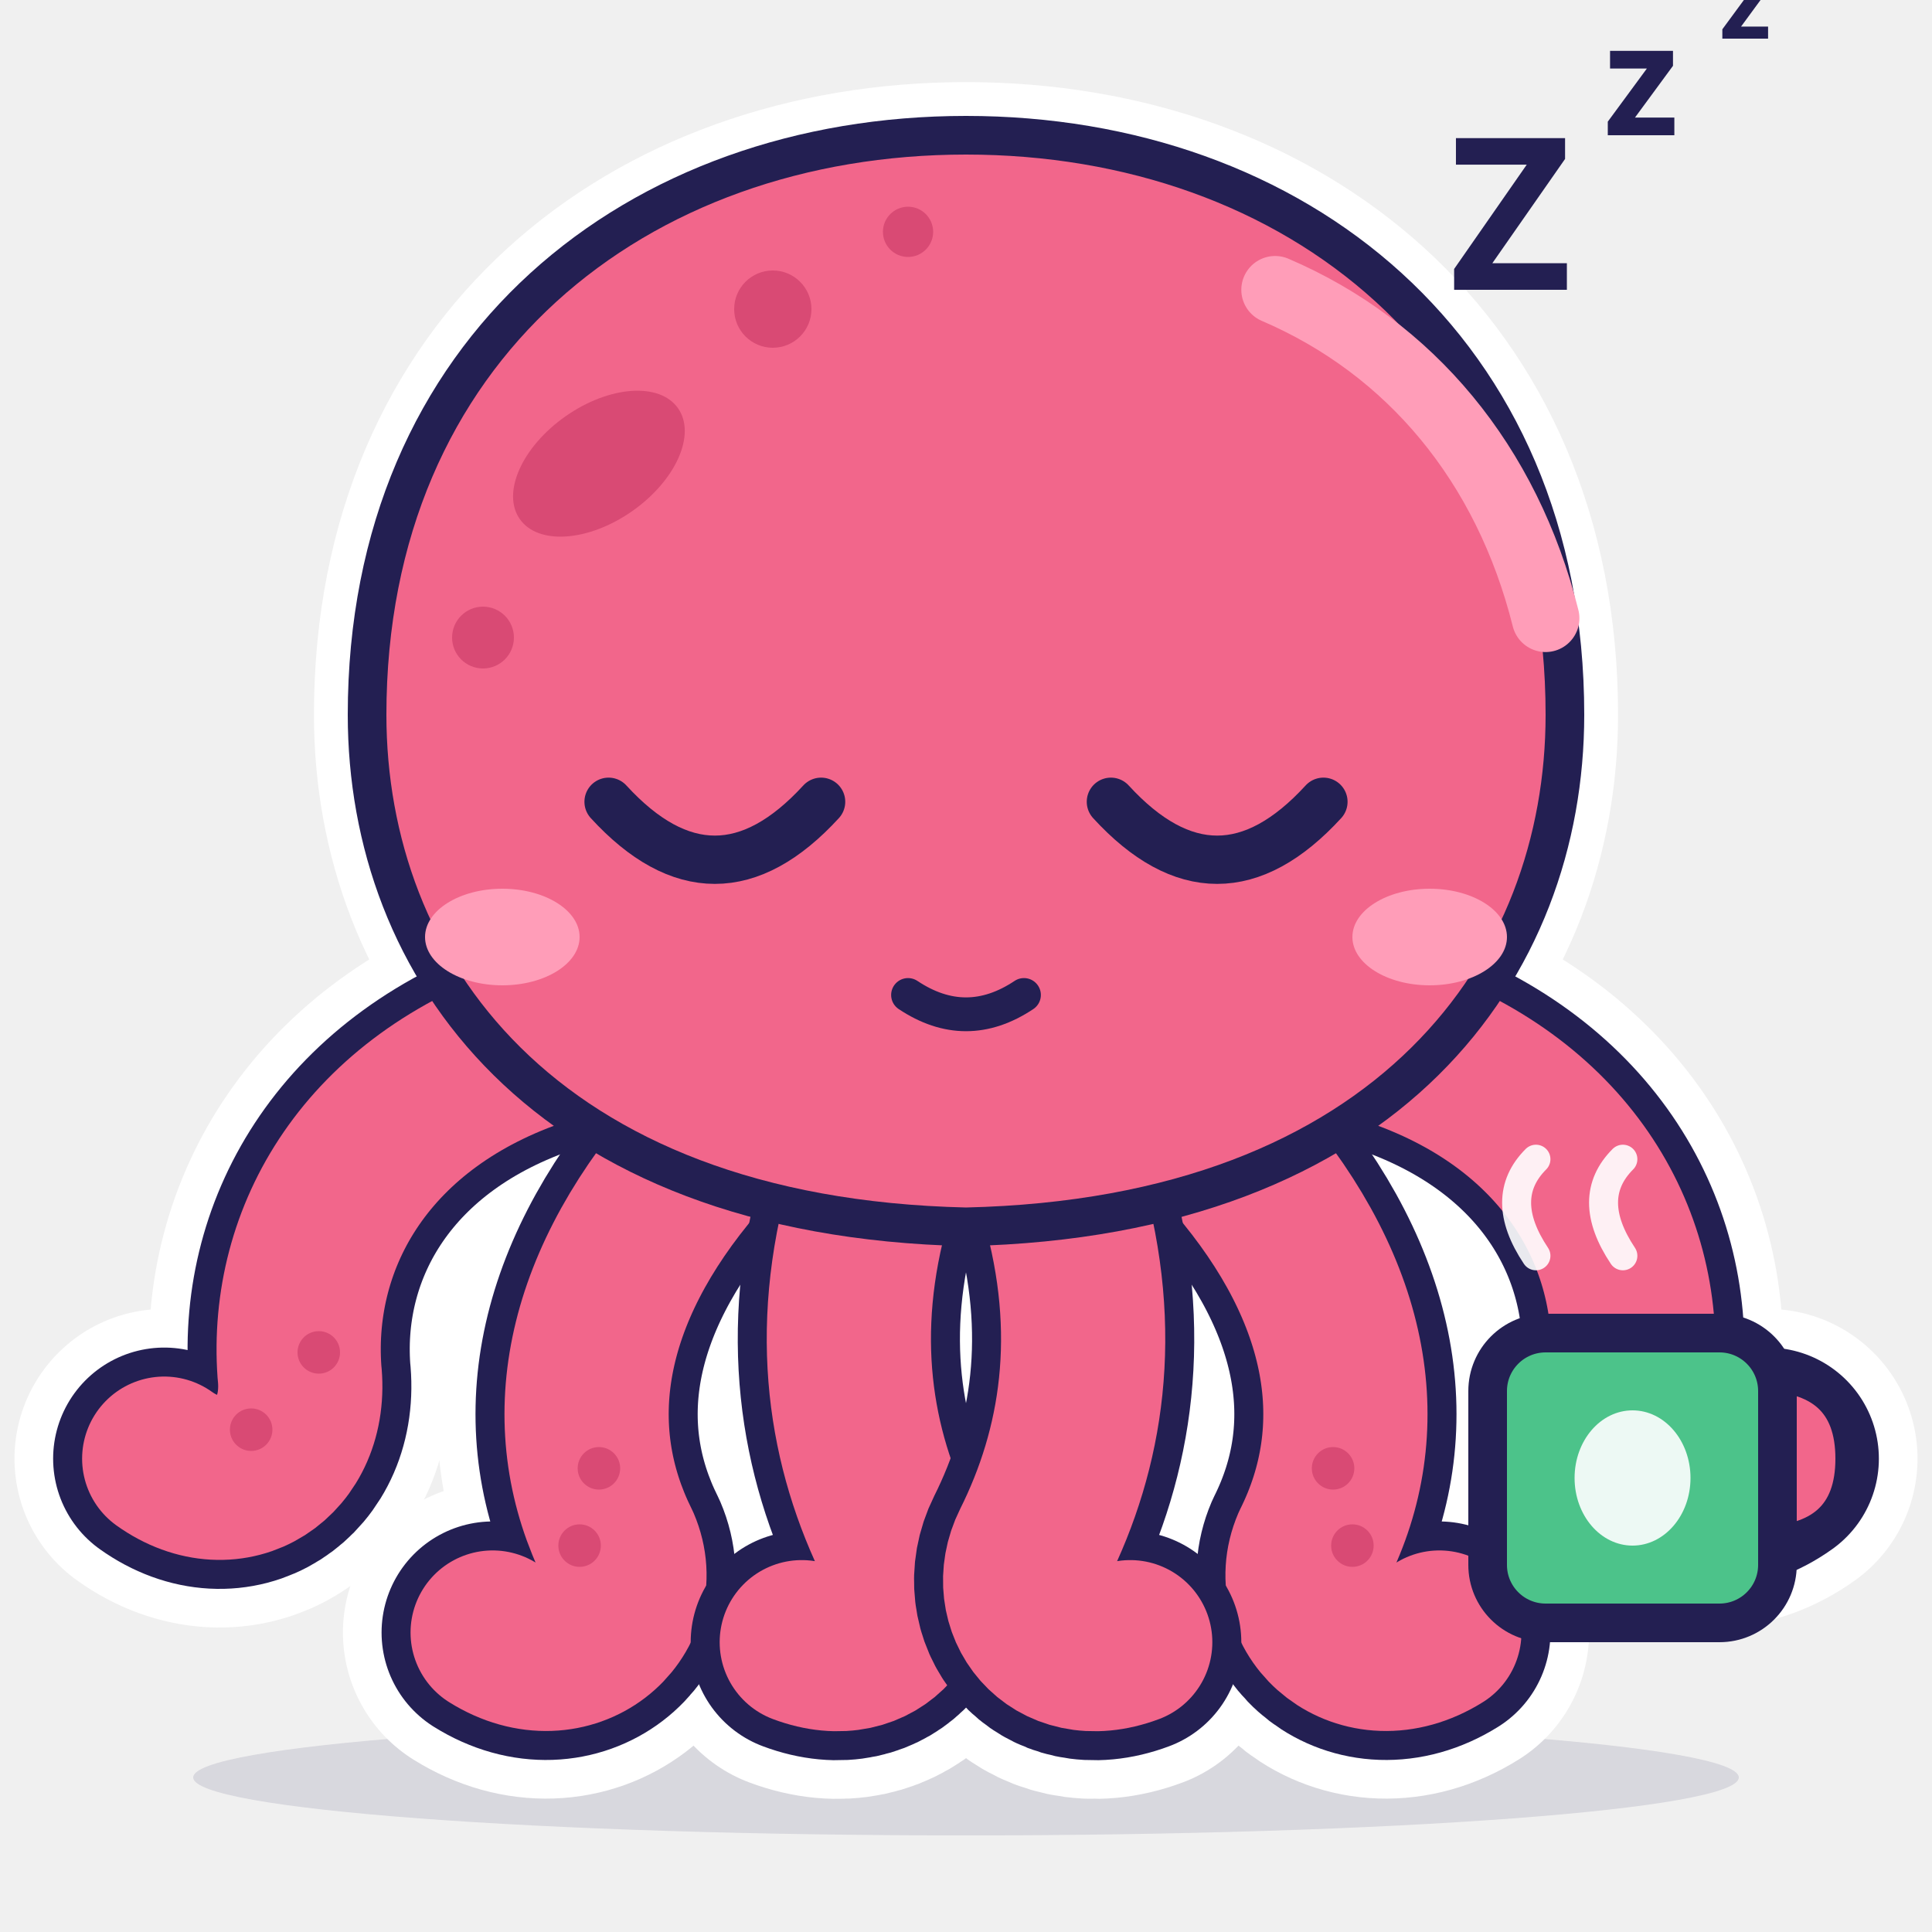
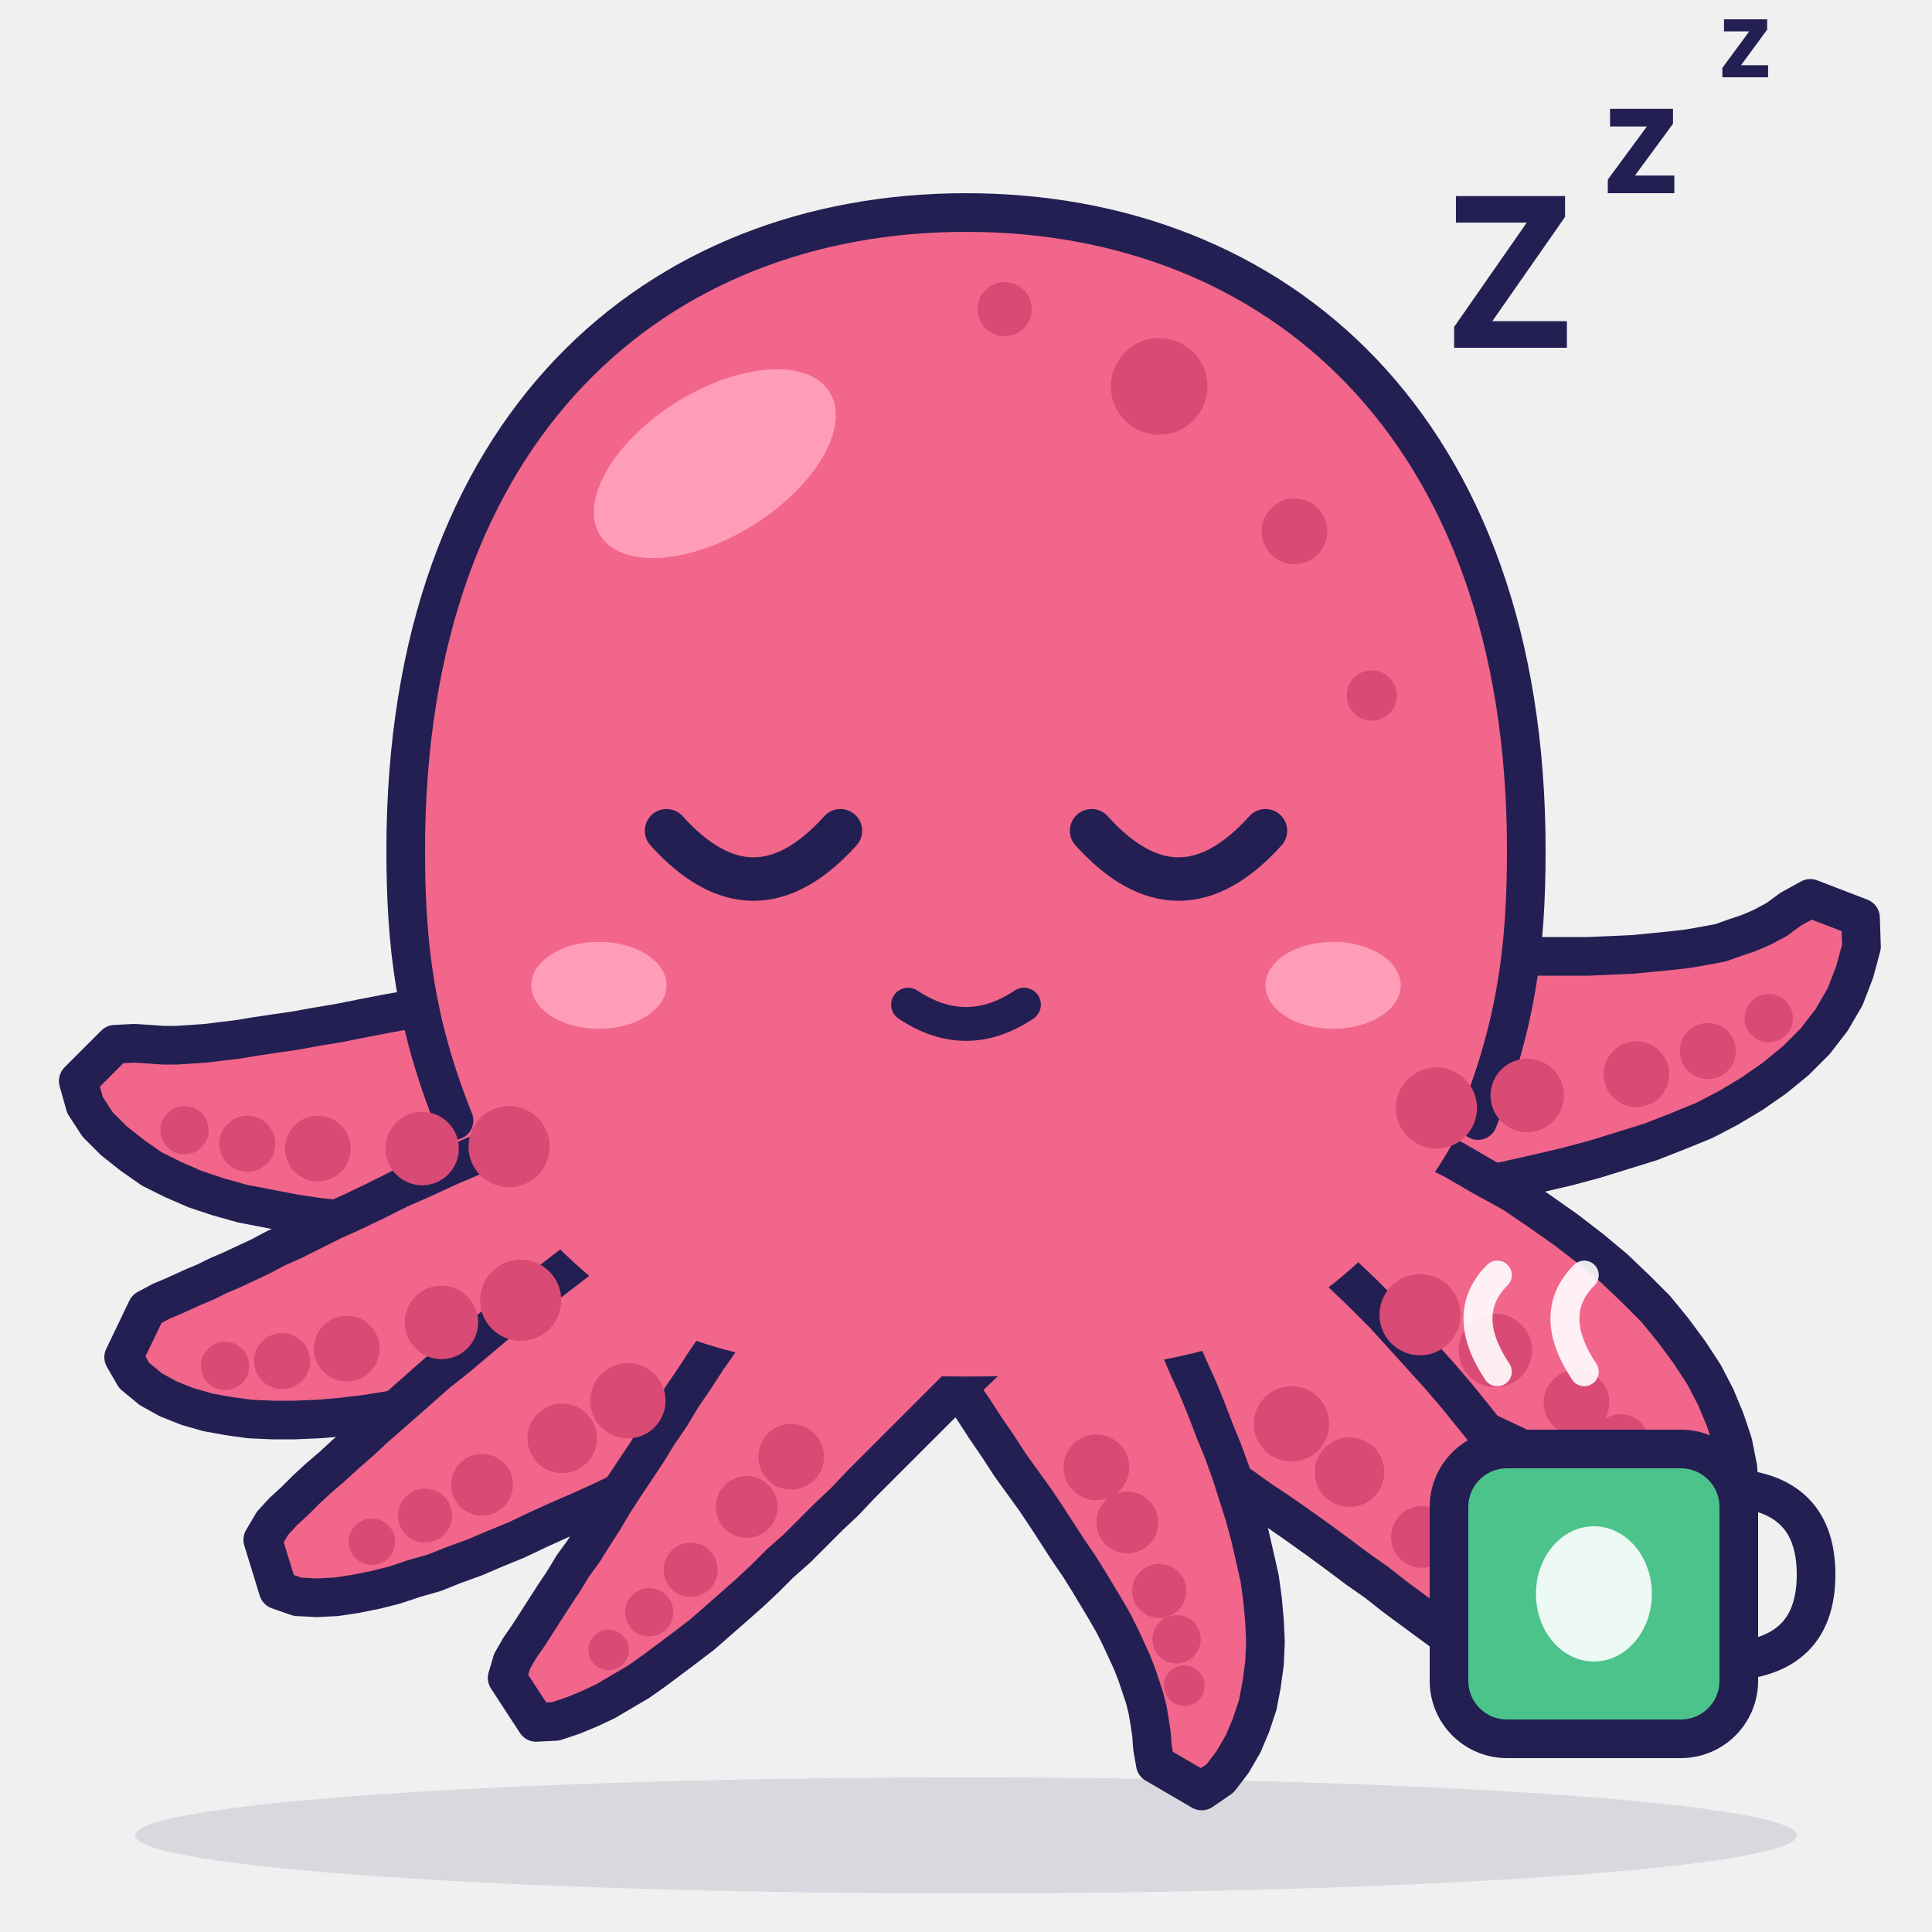
<svg xmlns="http://www.w3.org/2000/svg" viewBox="0 0 200 200" role="img" aria-label="Pouple the octopus">
-   <ellipse cx="100" cy="184" rx="80" ry="6" fill="#231F52" opacity=".12" />
-   <path d="M56 108 C38 114 30 128 31 142 C32 151 24 156 17 151" fill="none" stroke="#fff" stroke-width="31" stroke-linecap="round" stroke-linejoin="round" />
-   <path d="M72 120 C60 134 58 148 64 160 C67 167 59 174 51 169" fill="none" stroke="#fff" stroke-width="31" stroke-linecap="round" stroke-linejoin="round" />
-   <path d="M90 124 C86 138 88 150 93 160 C96 166 91 173 83 170" fill="none" stroke="#fff" stroke-width="31" stroke-linecap="round" stroke-linejoin="round" />
-   <path d="M144 108 C162 114 170 128 169 142 C168 151 176 156 183 151" fill="none" stroke="#fff" stroke-width="31" stroke-linecap="round" stroke-linejoin="round" />
-   <path d="M128 120 C140 134 142 148 136 160 C133 167 141 174 149 169" fill="none" stroke="#fff" stroke-width="31" stroke-linecap="round" stroke-linejoin="round" />
-   <path d="M110 124 C114 138 112 150 107 160 C104 166 109 173 117 170" fill="none" stroke="#fff" stroke-width="31" stroke-linecap="round" stroke-linejoin="round" />
-   <path d="M38 74 C38 36 66 14 100 14 C134 14 162 36 162 74 C162 100 144 126 100 127 C56 126 38 100 38 74 Z" fill="#fff" stroke="#fff" stroke-width="11" stroke-linejoin="round" />
-   <path d="M56 108 C38 114 30 128 31 142 C32 151 24 156 17 151" fill="none" stroke="#231F52" stroke-width="23" stroke-linecap="round" stroke-linejoin="round" />
-   <path d="M56 108 C38 114 30 128 31 142 C32 151 24 156 17 151" fill="none" stroke="#F2668B" stroke-width="17" stroke-linecap="round" stroke-linejoin="round" />
-   <path d="M72 120 C60 134 58 148 64 160 C67 167 59 174 51 169" fill="none" stroke="#231F52" stroke-width="23" stroke-linecap="round" stroke-linejoin="round" />
-   <path d="M72 120 C60 134 58 148 64 160 C67 167 59 174 51 169" fill="none" stroke="#F2668B" stroke-width="17" stroke-linecap="round" stroke-linejoin="round" />
-   <path d="M90 124 C86 138 88 150 93 160 C96 166 91 173 83 170" fill="none" stroke="#231F52" stroke-width="23" stroke-linecap="round" stroke-linejoin="round" />
-   <path d="M90 124 C86 138 88 150 93 160 C96 166 91 173 83 170" fill="none" stroke="#F2668B" stroke-width="17" stroke-linecap="round" stroke-linejoin="round" />
-   <path d="M144 108 C162 114 170 128 169 142 C168 151 176 156 183 151" fill="none" stroke="#231F52" stroke-width="23" stroke-linecap="round" stroke-linejoin="round" />
-   <path d="M144 108 C162 114 170 128 169 142 C168 151 176 156 183 151" fill="none" stroke="#F2668B" stroke-width="17" stroke-linecap="round" stroke-linejoin="round" />
-   <path d="M128 120 C140 134 142 148 136 160 C133 167 141 174 149 169" fill="none" stroke="#231F52" stroke-width="23" stroke-linecap="round" stroke-linejoin="round" />
-   <path d="M128 120 C140 134 142 148 136 160 C133 167 141 174 149 169" fill="none" stroke="#F2668B" stroke-width="17" stroke-linecap="round" stroke-linejoin="round" />
-   <path d="M110 124 C114 138 112 150 107 160 C104 166 109 173 117 170" fill="none" stroke="#231F52" stroke-width="23" stroke-linecap="round" stroke-linejoin="round" />
-   <path d="M110 124 C114 138 112 150 107 160 C104 166 109 173 117 170" fill="none" stroke="#F2668B" stroke-width="17" stroke-linecap="round" stroke-linejoin="round" />
-   <path d="M38 74 C38 36 66 14 100 14 C134 14 162 36 162 74 C162 100 144 126 100 127 C56 126 38 100 38 74 Z" fill="#F2668B" stroke="#231F52" stroke-width="4" stroke-linejoin="round" />
-   <path d="M132 30 C146 36 156 48 160 64" fill="none" stroke="#FF9DB8" stroke-width="7" stroke-linecap="round" />
-   <ellipse cx="62" cy="48" rx="10" ry="6" transform="rotate(-35 62 48)" fill="#D94A74" />
-   <circle cx="80" cy="32" r="4" fill="#D94A74" />
-   <circle cx="50" cy="66" r="3.2" fill="#D94A74" />
-   <circle cx="94" cy="24" r="2.6" fill="#D94A74" />
-   <circle cx="26" cy="148" r="2.2" fill="#D94A74" />
-   <circle cx="33" cy="140" r="2.2" fill="#D94A74" />
-   <circle cx="174" cy="148" r="2.2" fill="#D94A74" />
-   <circle cx="167" cy="140" r="2.2" fill="#D94A74" />
-   <circle cx="60" cy="160" r="2.2" fill="#D94A74" />
-   <circle cx="62" cy="152" r="2.2" fill="#D94A74" />
-   <circle cx="140" cy="160" r="2.2" fill="#D94A74" />
-   <circle cx="138" cy="152" r="2.2" fill="#D94A74" />
-   <g transform="translate(0 -15)">
-     <ellipse cx="52" cy="112" rx="8" ry="5" fill="#FF9DB8" />
-     <ellipse cx="148" cy="112" rx="8" ry="5" fill="#FF9DB8" />
-     <path d="M63 98 Q74 110 85 98" fill="none" stroke="#231F52" stroke-width="5" stroke-linecap="round" />
-     <path d="M115 98 Q126 110 137 98" fill="none" stroke="#231F52" stroke-width="5" stroke-linecap="round" />
-     <path d="M94 118 Q100 122 106 118" fill="none" stroke="#231F52" stroke-width="3.5" stroke-linecap="round" />
-   </g>
-   <path d="M159 130 q-4 -6 0 -10 M168 130 q-4 -6 0 -10" fill="none" stroke="#fff" stroke-width="3" stroke-linecap="round" opacity=".9" />
-   <path d="M182 142 q10 0 10 9 q0 9 -10 9" fill="none" stroke="#231F52" stroke-width="4" stroke-linecap="round" />
-   <rect x="154" y="138" width="30" height="30" rx="6" fill="#4CC38A" stroke="#231F52" stroke-width="4" />
-   <ellipse cx="169" cy="153" rx="6" ry="7" fill="#fff" opacity=".9" />
+   <ellipse cx="100" cy="190" rx="86" ry="6" fill="#231F52" opacity=".12" />
+   <path d="M119.2 130.6 L122.7 129.6 L126.1 128.7 L129.6 127.8 L133.0 127.0 L136.3 126.3 L139.7 125.6 L143.0 124.9 L146.3 124.2 L149.6 123.6 L152.8 122.9 L156.0 122.2 L159.1 121.5 L162.1 120.8 L165.1 120.0 L168.0 119.1 L170.9 118.2 L173.7 117.1 L176.4 116.0 L178.9 114.7 L181.4 113.2 L183.7 111.6 L185.9 109.8 L187.9 107.8 L189.6 105.6 L191.0 103.2 L192.0 100.6 L192.7 98.0 L192.6 95.0 L187.4 93.0 L185.4 94.1 L183.9 95.2 L182.4 96.0 L181.0 96.6 L179.5 97.1 L178.1 97.6 L176.5 97.9 L174.8 98.2 L173.1 98.4 L171.1 98.6 L169.0 98.8 L166.8 98.9 L164.4 99.0 L161.9 99.0 L159.2 99.0 L156.4 99.0 L153.4 99.0 L150.3 99.0 L147.1 99.0 L143.7 99.1 L140.2 99.1 L136.6 99.2 L132.9 99.4 L129.1 99.6 L125.1 99.9 L121.1 100.3 L117.0 100.8 L112.8 101.4 Z" fill="#F2668B" stroke="#231F52" stroke-width="4" stroke-linejoin="round" />
+   <path d="M85.7 101.1 L81.4 101.0 L77.4 100.9 L73.4 101.0 L69.5 101.2 L65.8 101.4 L62.1 101.7 L58.6 102.1 L55.2 102.5 L52.0 103.0 L48.8 103.5 L45.8 103.9 L43.0 104.4 L40.2 104.9 L37.6 105.4 L35.1 105.9 L32.7 106.3 L30.5 106.7 L28.4 107.0 L26.4 107.3 L24.6 107.6 L22.9 107.8 L21.3 108.0 L19.8 108.1 L18.3 108.2 L16.9 108.2 L15.5 108.1 L13.9 108.0 L11.9 108.1 L8.1 111.9 L8.8 114.4 L10.1 116.4 L11.8 118.1 L13.7 119.6 L15.7 121.0 L17.9 122.1 L20.2 123.1 L22.6 123.9 L25.1 124.6 L27.7 125.1 L30.3 125.6 L32.9 126.0 L35.7 126.3 L38.4 126.6 L41.2 126.8 L44.1 127.0 L47.1 127.2 L50.0 127.4 L53.1 127.6 L56.1 127.8 L59.3 128.0 L62.4 128.3 L65.6 128.6 L68.9 128.9 L72.2 129.3 L75.5 129.8 L78.9 130.3 L82.3 130.9 Z" fill="#F2668B" stroke="#231F52" stroke-width="4" stroke-linejoin="round" />
+   <path d="M115.5 138.8 L119.0 139.1 L122.4 139.6 L125.7 140.0 L128.9 140.6 L132.0 141.2 L135.0 141.9 L137.9 142.6 L140.7 143.4 L143.4 144.2 L145.9 145.0 L148.4 145.9 L150.7 146.8 L152.9 147.8 L154.9 148.7 L156.8 149.6 L158.6 150.6 L160.2 151.5 L161.7 152.4 L163.1 153.3 L164.3 154.2 L165.4 155.0 L166.3 155.8 L167.2 156.5 L168.0 157.3 L168.8 158.1 L169.5 158.9 L170.3 159.9 L171.4 161.2 L176.6 162.8 L178.4 161.1 L179.4 159.0 L179.9 156.7 L180.1 154.3 L179.9 151.9 L179.4 149.4 L178.6 147.0 L177.6 144.6 L176.4 142.3 L174.9 140.0 L173.2 137.7 L171.4 135.5 L169.3 133.4 L167.1 131.3 L164.7 129.3 L162.1 127.3 L159.4 125.4 L156.6 123.5 L153.5 121.8 L150.4 120.0 L147.1 118.4 L143.7 116.8 L140.1 115.3 L136.4 113.9 L132.6 112.6 L128.7 111.4 L124.6 110.2 L120.5 109.2 Z" fill="#F2668B" stroke="#231F52" stroke-width="4" stroke-linejoin="round" />
+   <path d="M79.4 109.2 L75.6 110.2 L71.8 111.3 L68.2 112.4 L64.8 113.5 L61.4 114.7 L58.2 115.9 L55.1 117.1 L52.1 118.4 L49.2 119.6 L46.4 120.8 L43.8 122.0 L41.3 123.1 L38.9 124.3 L36.6 125.4 L34.4 126.4 L32.4 127.4 L30.4 128.4 L28.6 129.2 L26.9 130.1 L25.4 130.8 L23.9 131.5 L22.5 132.1 L21.3 132.7 L20.1 133.2 L19.0 133.7 L17.9 134.2 L16.7 134.7 L15.2 135.5 L12.8 140.5 L13.9 142.4 L15.6 143.8 L17.4 144.8 L19.4 145.6 L21.5 146.2 L23.7 146.6 L25.9 146.9 L28.2 147.0 L30.5 147.0 L32.9 146.9 L35.3 146.7 L37.8 146.4 L40.3 146.0 L42.9 145.6 L45.5 145.2 L48.2 144.7 L50.9 144.2 L53.7 143.6 L56.5 143.1 L59.4 142.5 L62.4 142.0 L65.4 141.4 L68.4 140.9 L71.5 140.4 L74.7 139.9 L78.0 139.5 L81.3 139.1 L84.6 138.8 Z" fill="#F2668B" stroke="#231F52" stroke-width="4" stroke-linejoin="round" />
+   <path d="M107.4 142.3 L109.9 143.5 L112.4 144.6 L114.8 145.8 L117.2 147.1 L119.5 148.3 L121.8 149.6 L124.0 151.0 L126.2 152.4 L128.3 153.7 L130.4 155.2 L132.5 156.6 L134.5 158.0 L136.6 159.5 L138.5 160.9 L140.5 162.4 L142.5 163.8 L144.4 165.3 L146.3 166.7 L148.2 168.1 L150.1 169.5 L152.0 170.9 L153.9 172.2 L155.9 173.4 L157.8 174.6 L159.8 175.8 L161.8 176.8 L163.8 177.7 L166.2 178.1 L169.8 173.9 L169.2 171.7 L168.2 169.8 L167.2 168.0 L166.1 166.2 L165.0 164.3 L163.8 162.5 L162.6 160.6 L161.3 158.7 L160.0 156.7 L158.6 154.7 L157.2 152.7 L155.7 150.7 L154.1 148.6 L152.5 146.6 L150.8 144.5 L149.0 142.4 L147.1 140.3 L145.2 138.2 L143.2 136.0 L141.1 133.9 L138.9 131.8 L136.6 129.7 L134.2 127.6 L131.7 125.6 L129.1 123.6 L126.4 121.6 L123.6 119.6 L120.6 117.7 Z" fill="#F2668B" stroke="#231F52" stroke-width="4" stroke-linejoin="round" />
+   <path d="M80.1 117.3 L77.3 118.9 L74.5 120.6 L71.8 122.2 L69.2 123.9 L66.7 125.6 L64.2 127.3 L61.8 129.0 L59.5 130.7 L57.3 132.4 L55.1 134.1 L53.0 135.7 L51.0 137.4 L49.1 139.0 L47.2 140.6 L45.3 142.1 L43.6 143.6 L41.9 145.1 L40.3 146.5 L38.7 147.9 L37.2 149.3 L35.7 150.6 L34.4 151.8 L33.0 153.0 L31.7 154.2 L30.5 155.4 L29.3 156.5 L28.2 157.7 L27.2 159.4 L28.8 164.6 L30.8 165.3 L32.8 165.4 L34.8 165.3 L36.8 165.0 L38.8 164.6 L40.8 164.1 L42.9 163.4 L45.0 162.8 L47.0 162.0 L49.2 161.2 L51.3 160.3 L53.5 159.4 L55.6 158.4 L57.8 157.4 L60.1 156.4 L62.3 155.4 L64.6 154.3 L66.9 153.2 L69.3 152.2 L71.7 151.1 L74.1 150.0 L76.5 148.9 L79.0 147.8 L81.5 146.8 L84.0 145.7 L86.6 144.7 L89.2 143.7 L91.9 142.7 Z" fill="#F2668B" stroke="#231F52" stroke-width="4" stroke-linejoin="round" />
+   <path d="M95.3 137.4 L96.6 139.5 L98.0 141.7 L99.3 143.8 L100.7 145.8 L102.0 147.8 L103.3 149.7 L104.6 151.7 L105.9 153.5 L107.2 155.3 L108.4 157.1 L109.5 158.8 L110.6 160.5 L111.7 162.1 L112.7 163.7 L113.6 165.2 L114.5 166.7 L115.3 168.1 L116.0 169.5 L116.6 170.8 L117.2 172.1 L117.7 173.4 L118.1 174.6 L118.5 175.8 L118.8 177.0 L119.0 178.2 L119.2 179.5 L119.3 180.9 L119.6 182.6 L124.4 185.4 L126.3 184.1 L127.6 182.4 L128.7 180.5 L129.5 178.6 L130.2 176.5 L130.6 174.4 L130.9 172.2 L131.0 170.0 L130.9 167.8 L130.7 165.6 L130.4 163.4 L129.9 161.2 L129.4 159.0 L128.8 156.8 L128.1 154.6 L127.4 152.4 L126.6 150.2 L125.7 148.0 L124.9 145.9 L124.0 143.7 L123.0 141.5 L122.1 139.4 L121.2 137.2 L120.2 135.1 L119.3 132.9 L118.4 130.8 L117.6 128.7 L116.7 126.6 Z" fill="#F2668B" stroke="#231F52" stroke-width="4" stroke-linejoin="round" />
+   <path d="M85.0 124.0 L83.4 126.2 L81.8 128.3 L80.3 130.4 L78.8 132.5 L77.4 134.6 L76.0 136.6 L74.6 138.7 L73.2 140.7 L71.9 142.7 L70.6 144.6 L69.4 146.6 L68.1 148.5 L67.0 150.3 L65.8 152.1 L64.6 153.9 L63.5 155.6 L62.5 157.3 L61.4 159.0 L60.4 160.6 L59.3 162.1 L58.4 163.6 L57.4 165.1 L56.5 166.5 L55.6 167.9 L54.7 169.3 L53.8 170.6 L53.0 172.0 L52.5 173.7 L55.5 178.3 L57.5 178.2 L59.3 177.6 L61.0 176.9 L62.7 176.1 L64.4 175.1 L66.1 174.1 L67.8 172.9 L69.4 171.7 L71.0 170.5 L72.7 169.2 L74.3 167.8 L75.9 166.4 L77.6 164.9 L79.2 163.4 L80.8 161.8 L82.5 160.3 L84.1 158.7 L85.8 157.0 L87.5 155.4 L89.1 153.7 L90.8 152.0 L92.5 150.3 L94.2 148.6 L95.9 146.9 L97.7 145.1 L99.4 143.4 L101.2 141.7 L103.0 140.0 Z" fill="#F2668B" stroke="#231F52" stroke-width="4" stroke-linejoin="round" />
+   <path d="M42 88 C42 44 68 22 100 22 C132 22 158 44 158 88 C158 112 146 130 130 138 C116 144 84 144 70 138 C54 130 42 112 42 88 Z" fill="#F2668B" />
+   <path d="M47 116 C43 106 42 98 42 88 C42 44 68 22 100 22 C132 22 158 44 158 88 C158 98 157 106 153 116" fill="none" stroke="#231F52" stroke-width="4" stroke-linecap="round" stroke-linejoin="round" />
+   <ellipse cx="74" cy="48" rx="14" ry="7.5" transform="rotate(-32 74 48)" fill="#FF9DB8" />
+   <circle cx="120" cy="40" r="5" fill="#D94A74" />
+   <circle cx="134" cy="55" r="3.4" fill="#D94A74" />
+   <circle cx="104" cy="32" r="2.8" fill="#D94A74" />
+   <circle cx="142" cy="72" r="2.6" fill="#D94A74" />
+   <circle cx="148.7" cy="114.7" r="4.2" fill="#D94A74" />
+   <circle cx="158.1" cy="113.4" r="3.8" fill="#D94A74" />
+   <circle cx="169.4" cy="111.2" r="3.4" fill="#D94A74" />
+   <circle cx="176.8" cy="108.8" r="2.9" fill="#D94A74" />
+   <circle cx="183.1" cy="105.4" r="2.5" fill="#D94A74" />
+   <circle cx="52.7" cy="118.7" r="4.2" fill="#D94A74" />
+   <circle cx="43.7" cy="118.9" r="3.8" fill="#D94A74" />
+   <circle cx="32.9" cy="118.9" r="3.4" fill="#D94A74" />
+   <circle cx="25.6" cy="118.4" r="2.9" fill="#D94A74" />
+   <circle cx="19.1" cy="117.0" r="2.5" fill="#D94A74" />
+   <circle cx="147.0" cy="136.1" r="4.2" fill="#D94A74" />
+   <circle cx="154.8" cy="139.8" r="3.8" fill="#D94A74" />
+   <circle cx="163.2" cy="145.2" r="3.4" fill="#D94A74" />
+   <circle cx="167.8" cy="149.3" r="2.9" fill="#D94A74" />
+   <circle cx="171.0" cy="153.5" r="2.5" fill="#D94A74" />
+   <circle cx="53.9" cy="134.6" r="4.2" fill="#D94A74" />
+   <circle cx="45.7" cy="136.9" r="3.8" fill="#D94A74" />
+   <circle cx="35.9" cy="139.6" r="3.4" fill="#D94A74" />
+   <circle cx="29.2" cy="140.9" r="2.9" fill="#D94A74" />
+   <circle cx="23.3" cy="141.4" r="2.5" fill="#D94A74" />
+   <circle cx="133.7" cy="147.4" r="3.9" fill="#D94A74" />
+   <circle cx="139.7" cy="152.4" r="3.6" fill="#D94A74" />
+   <circle cx="147.2" cy="159.1" r="3.2" fill="#D94A74" />
+   <circle cx="152.5" cy="164.0" r="2.8" fill="#D94A74" />
+   <circle cx="157.5" cy="168.7" r="2.4" fill="#D94A74" />
+   <circle cx="65.0" cy="145.0" r="3.9" fill="#D94A74" />
+   <circle cx="58.2" cy="148.9" r="3.6" fill="#D94A74" />
+   <circle cx="49.9" cy="153.7" r="3.2" fill="#D94A74" />
+   <circle cx="44.0" cy="156.9" r="2.8" fill="#D94A74" />
+   <circle cx="38.5" cy="159.6" r="2.4" fill="#D94A74" />
+   <circle cx="113.5" cy="151.9" r="3.4" fill="#D94A74" />
+   <circle cx="116.7" cy="157.6" r="3.2" fill="#D94A74" />
+   <circle cx="120.0" cy="164.7" r="2.8" fill="#D94A74" />
+   <circle cx="121.8" cy="169.7" r="2.5" fill="#D94A74" />
+   <circle cx="122.6" cy="174.5" r="2.1" fill="#D94A74" />
+   <circle cx="81.9" cy="150.8" r="3.4" fill="#D94A74" />
+   <circle cx="77.3" cy="156.0" r="3.2" fill="#D94A74" />
+   <circle cx="71.5" cy="162.5" r="2.8" fill="#D94A74" />
+   <circle cx="67.2" cy="166.9" r="2.5" fill="#D94A74" />
+   <circle cx="63.0" cy="170.8" r="2.1" fill="#D94A74" />
+   <ellipse cx="62" cy="102" rx="7" ry="4.5" fill="#FF9DB8" />
+   <ellipse cx="138" cy="102" rx="7" ry="4.5" fill="#FF9DB8" />
+   <path d="M69 86 Q78 96 87 86" fill="none" stroke="#231F52" stroke-width="4.5" stroke-linecap="round" />
+   <path d="M113 86 Q122 96 131 86" fill="none" stroke="#231F52" stroke-width="4.5" stroke-linecap="round" />
+   <path d="M94 104 Q100 108 106 104" fill="none" stroke="#231F52" stroke-width="3.5" stroke-linecap="round" />
+   <path d="M155 142 q-4 -6 0 -10 M164 142 q-4 -6 0 -10" fill="none" stroke="#fff" stroke-width="3" stroke-linecap="round" opacity=".9" />
+   <path d="M178 154 q10 0 10 9 q0 9 -10 9" fill="none" stroke="#231F52" stroke-width="4" stroke-linecap="round" />
+   <rect x="150" y="150" width="30" height="30" rx="6" fill="#4CC38A" stroke="#231F52" stroke-width="4" />
+   <ellipse cx="165" cy="165" rx="6" ry="7" fill="#fff" opacity=".9" />
  <g fill="#231F52" font-family="ui-rounded, Arial Rounded MT Bold, system-ui, sans-serif" font-weight="800">
-     <text x="150" y="30" font-size="22">Z</text>
-     <text x="166" y="14" font-size="16">z</text>
-     <text x="178" y="4" font-size="11">z</text>
+     <text x="150" y="36" font-size="22">Z</text>
+     <text x="166" y="20" font-size="16">z</text>
+     <text x="178" y="8" font-size="11">z</text>
  </g>
</svg>
